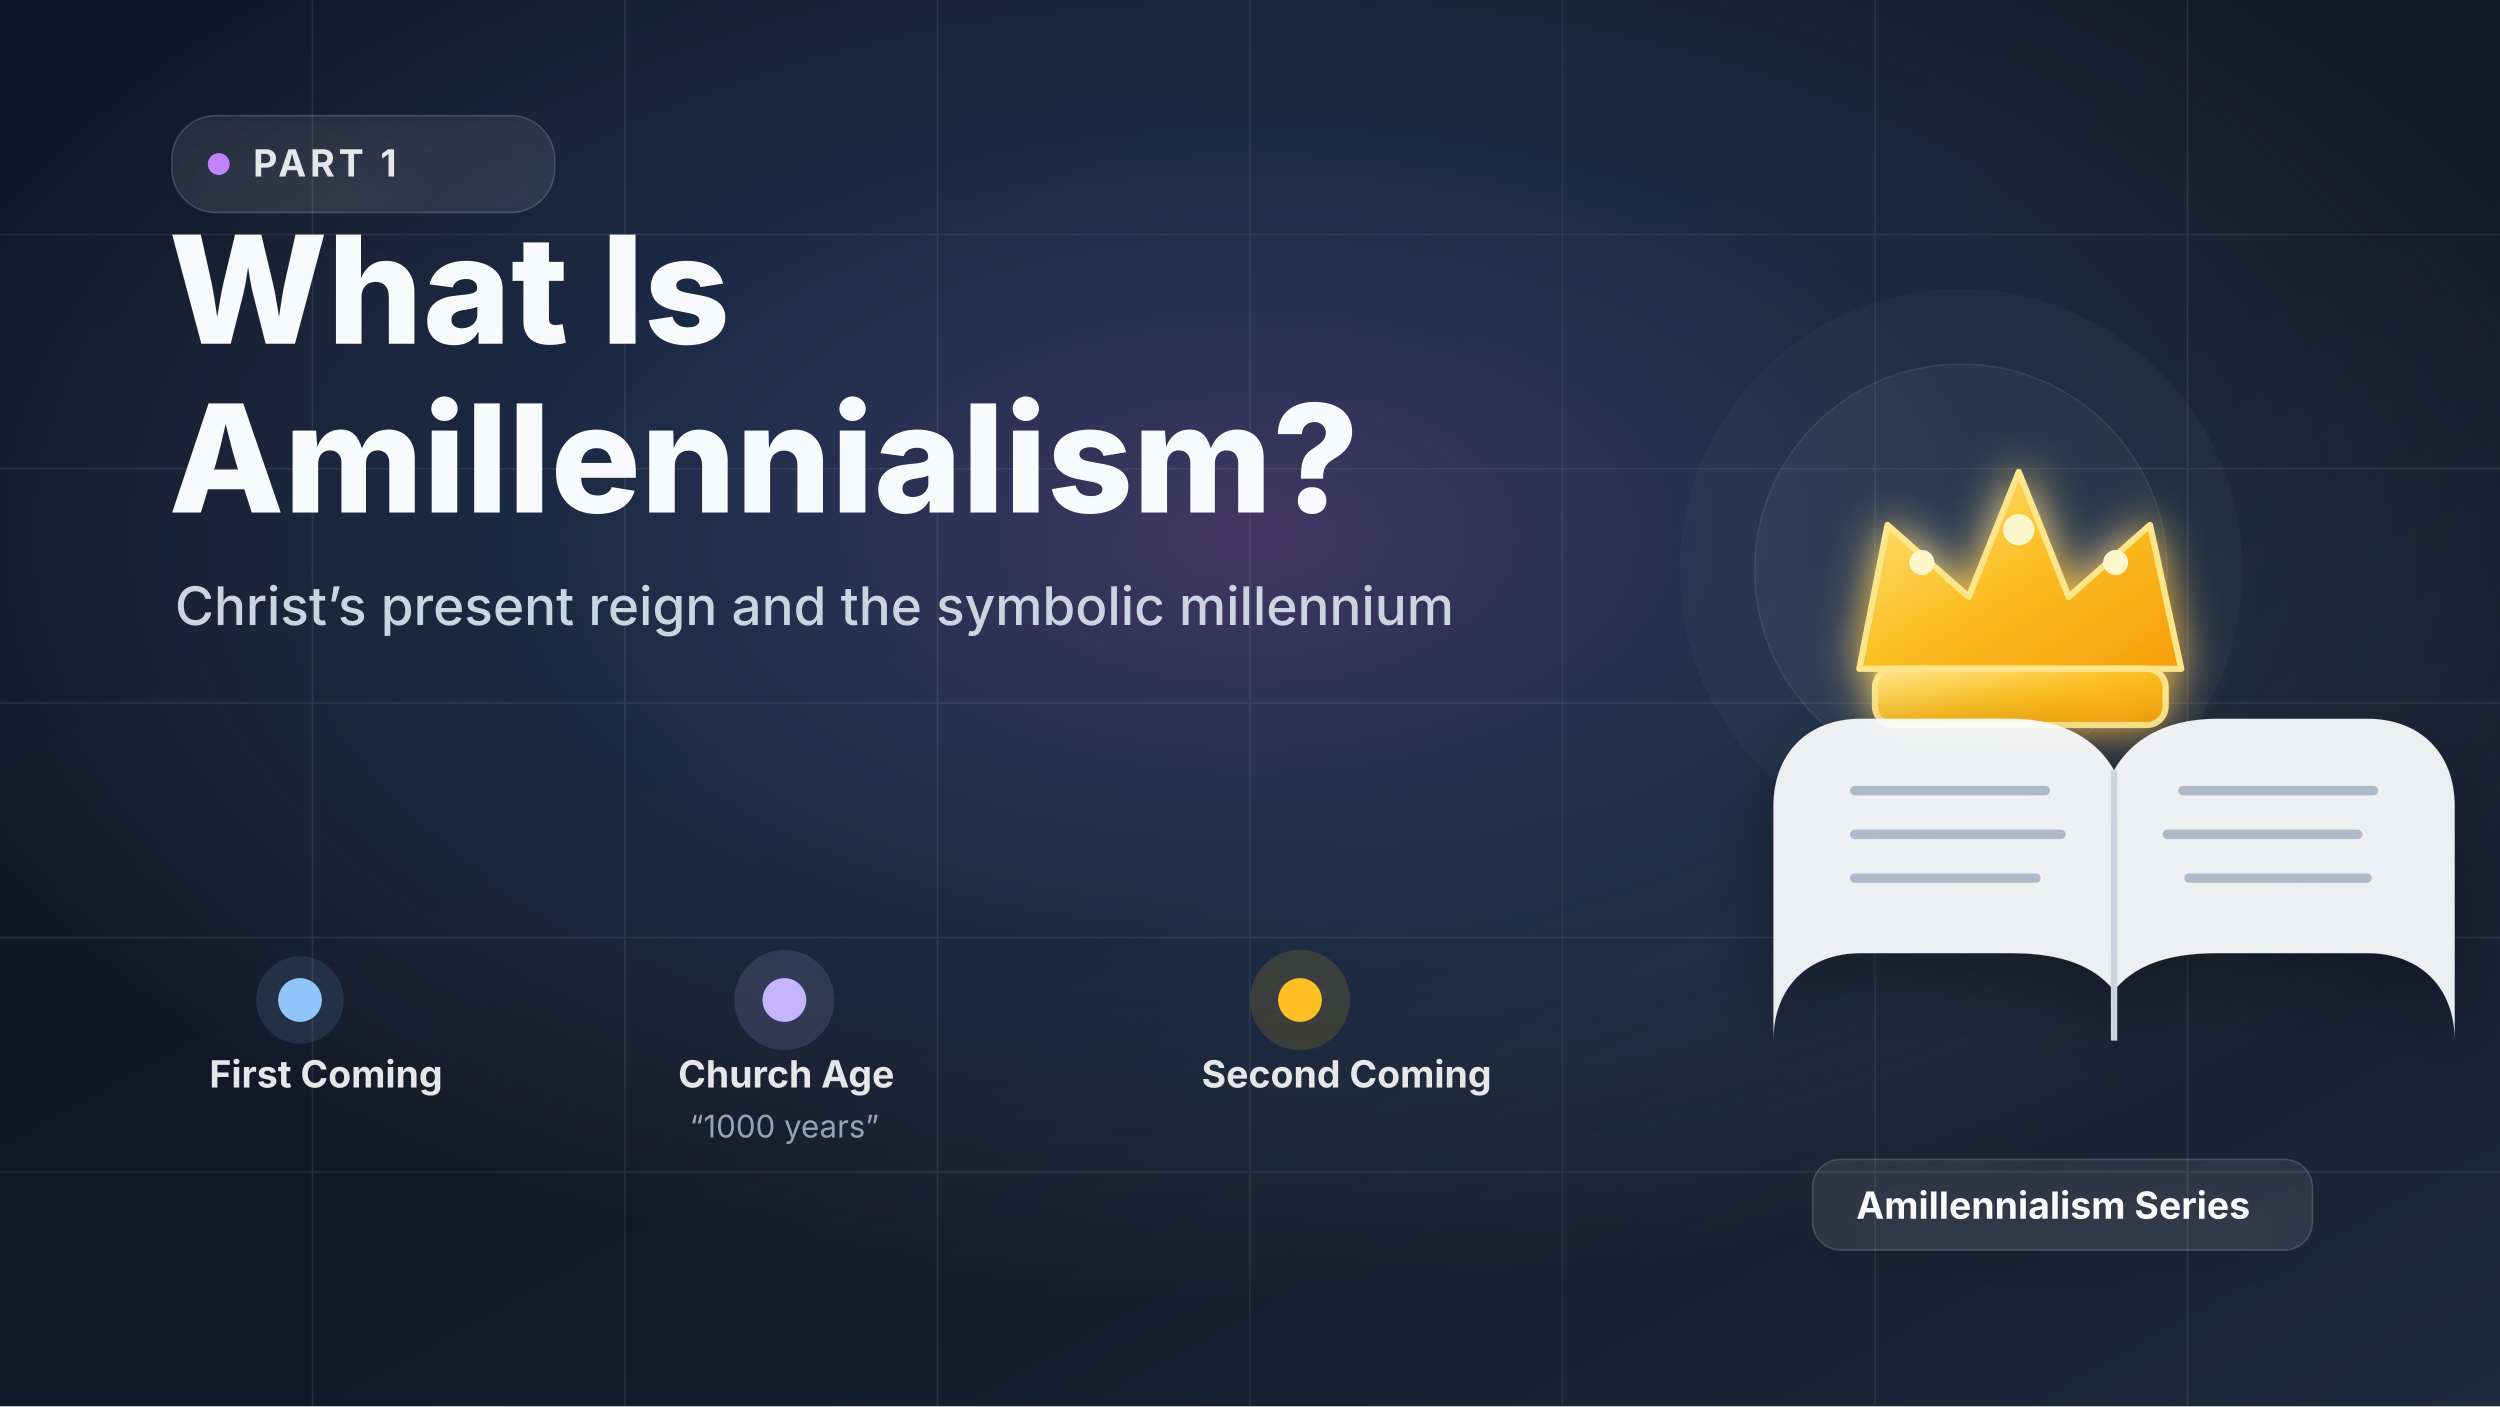
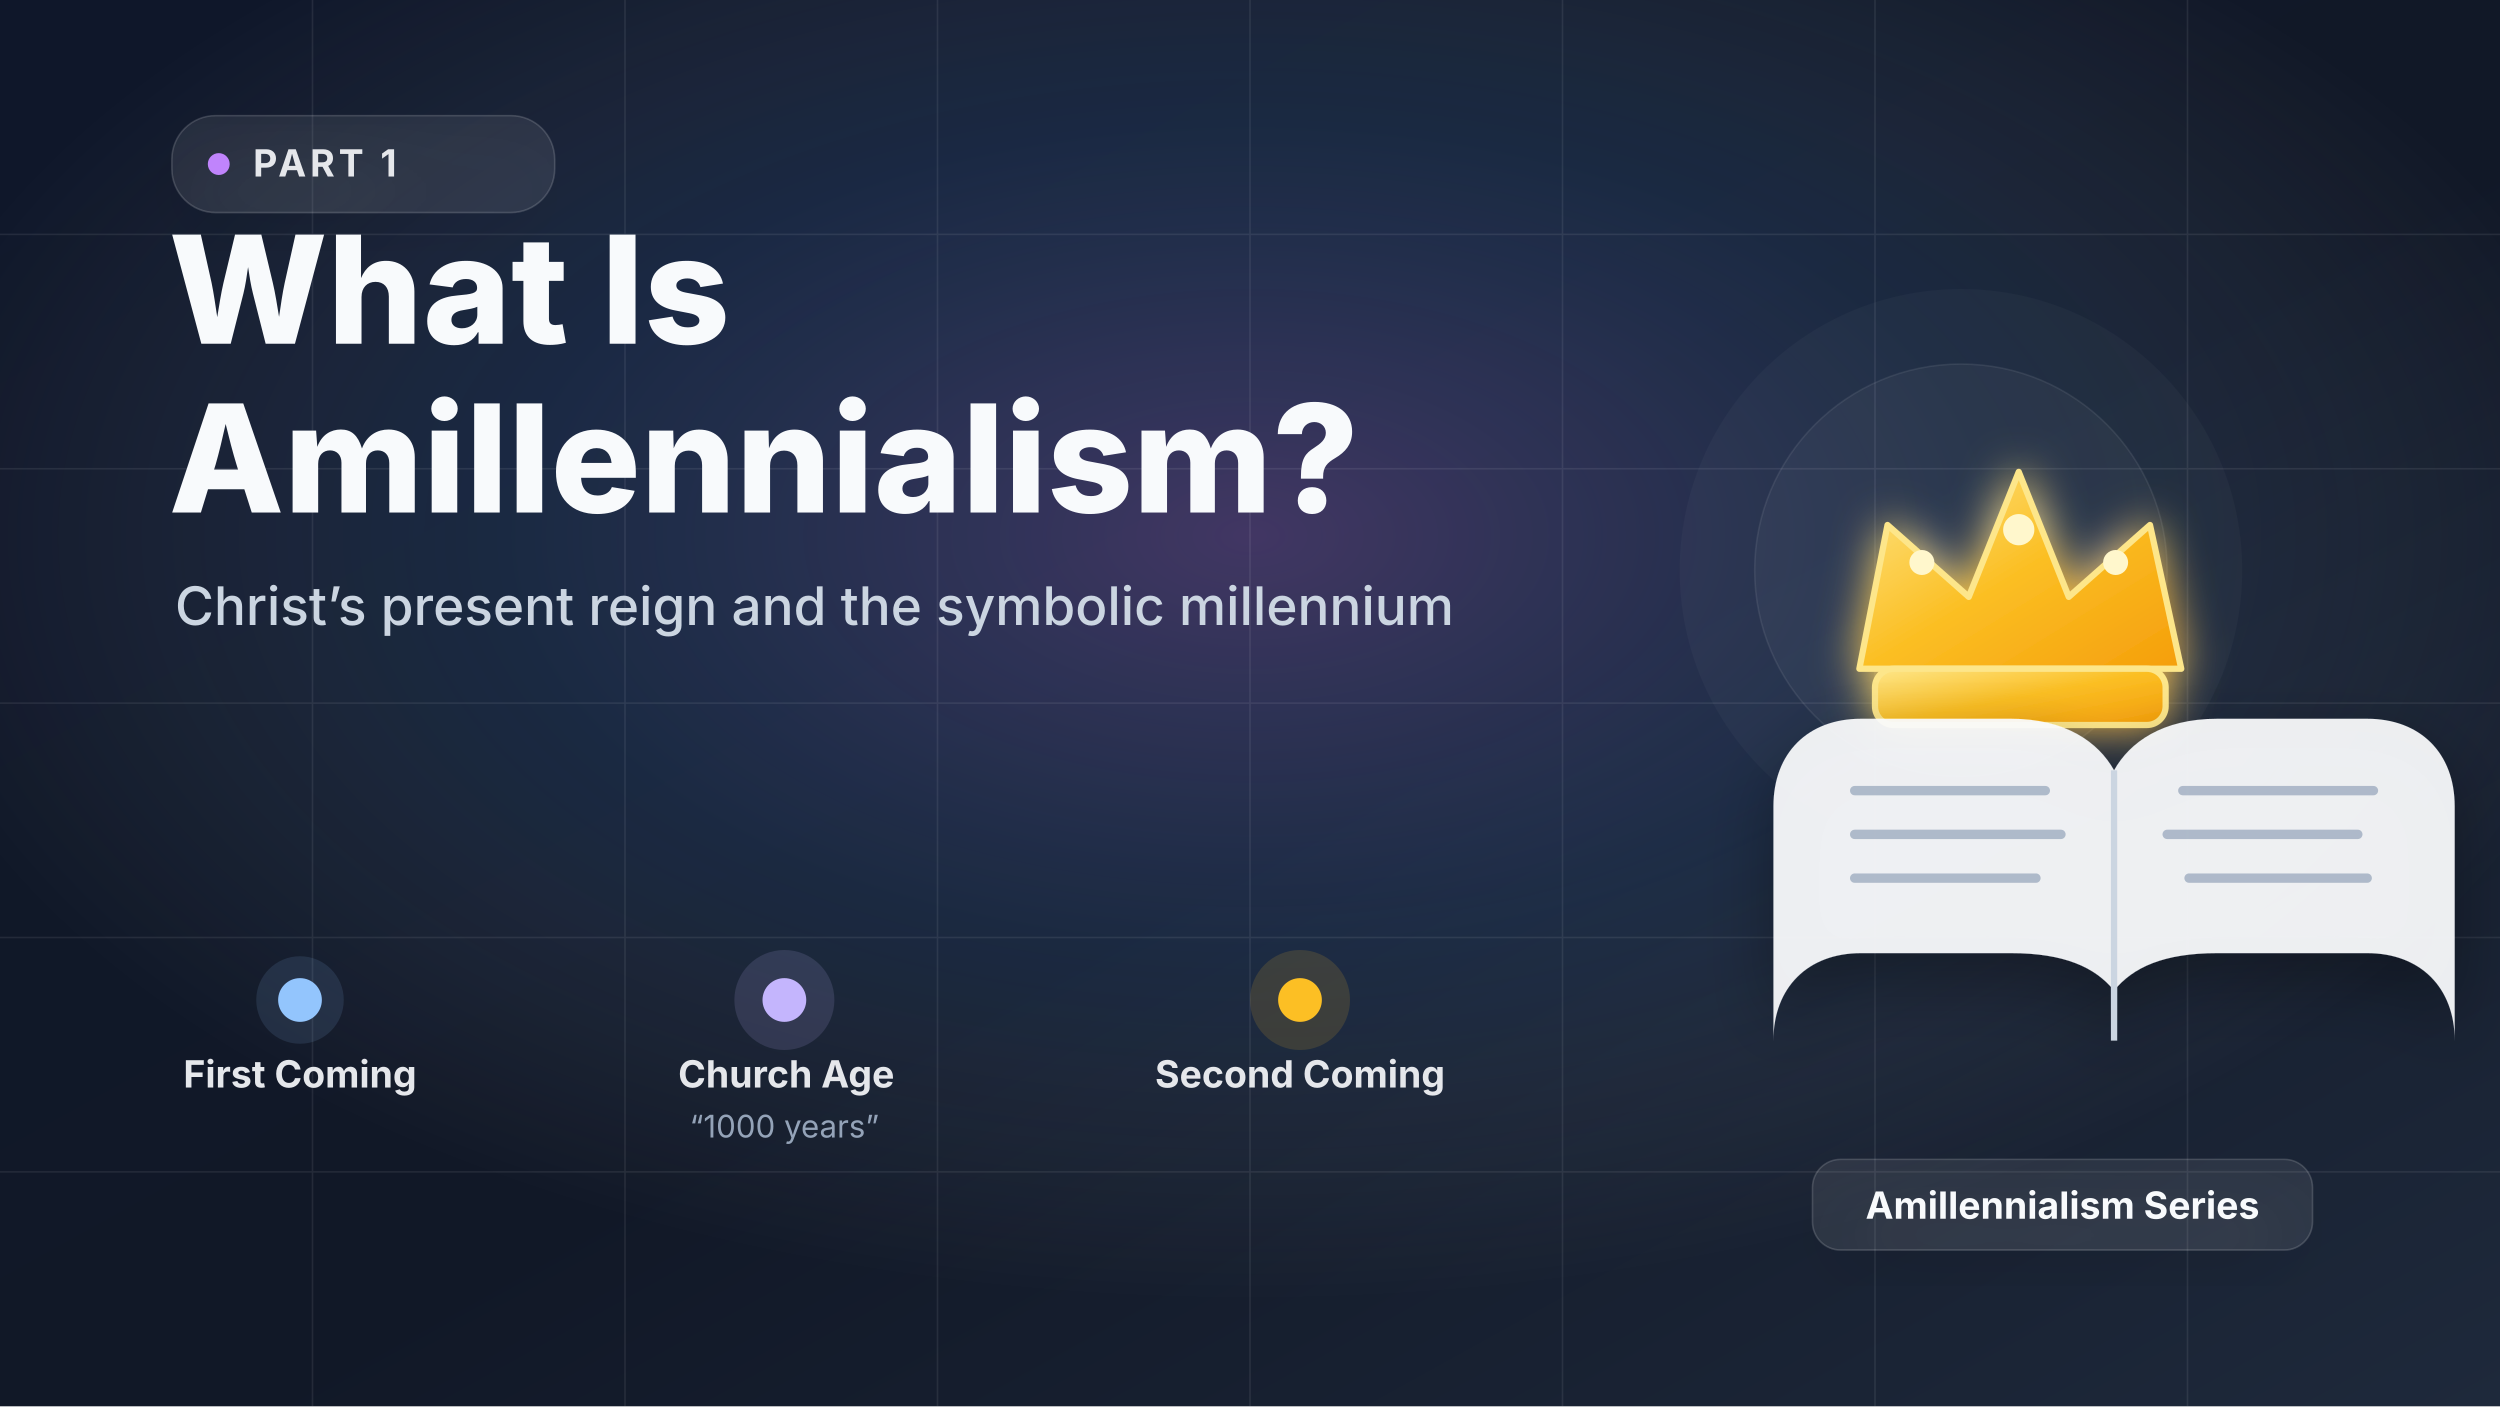
<svg xmlns="http://www.w3.org/2000/svg" width="1600" height="900" viewBox="0 0 1600 900" role="img" aria-labelledby="title desc">
  <defs>
    <linearGradient id="bg" x1="0" y1="0" x2="1" y2="1">
      <stop offset="0%" stop-color="#0f172a" />
      <stop offset="55%" stop-color="#111827" />
      <stop offset="100%" stop-color="#1e293b" />
    </linearGradient>
    <radialGradient id="glow" cx="50%" cy="38%" r="55%">
      <stop offset="0%" stop-color="#c084fc" stop-opacity="0.28" />
      <stop offset="55%" stop-color="#60a5fa" stop-opacity="0.12" />
      <stop offset="100%" stop-color="#ffffff" stop-opacity="0" />
    </radialGradient>
    <linearGradient id="gold" x1="0" y1="0" x2="1" y2="1">
      <stop offset="0%" stop-color="#fde68a" />
      <stop offset="50%" stop-color="#fbbf24" />
      <stop offset="100%" stop-color="#f59e0b" />
    </linearGradient>
    <linearGradient id="lineGrad" x1="0" y1="0" x2="1" y2="0">
      <stop offset="0%" stop-color="#93c5fd" stop-opacity="0.4" />
      <stop offset="50%" stop-color="#c4b5fd" stop-opacity="0.95" />
      <stop offset="100%" stop-color="#93c5fd" stop-opacity="0.4" />
    </linearGradient>
    <filter id="softGlow" x="-30%" y="-30%" width="160%" height="160%">
      <feGaussianBlur stdDeviation="14" result="blur" />
      <feMerge>
        <feMergeNode in="blur" />
        <feMergeNode in="SourceGraphic" />
      </feMerge>
    </filter>
    <filter id="cardShadow" x="-20%" y="-20%" width="160%" height="160%">
      <feDropShadow dx="0" dy="18" stdDeviation="22" flood-color="#000000" flood-opacity="0.35" />
    </filter>
  </defs>
  <rect width="1600" height="900" fill="url(#bg)" />
  <rect width="1600" height="900" fill="url(#glow)" />
  <g opacity="0.08">
    <path d="M0 150H1600M0 300H1600M0 450H1600M0 600H1600M0 750H1600" stroke="#ffffff" stroke-width="1" />
    <path d="M200 0V900M400 0V900M600 0V900M800 0V900M1000 0V900M1200 0V900M1400 0V900" stroke="#ffffff" stroke-width="1" />
  </g>
  <g transform="translate(110 74)" filter="url(#cardShadow)">
    <rect x="0" y="0" rx="28" ry="28" width="245" height="62" fill="#ffffff" fill-opacity="0.08" stroke="#ffffff" stroke-opacity="0.16" />
    <circle cx="30" cy="31" r="7" fill="#c084fc" />
    <text x="52" y="39" fill="#e5e7eb" font-family="Inter, Arial, sans-serif" font-size="24" font-weight="700" letter-spacing="2.5">PART 1</text>
  </g>
  <g transform="translate(108 220)">
    <text x="0" y="0" fill="#f8fafc" font-family="Inter, Arial, sans-serif" font-size="96" font-weight="800">What Is</text>
    <text x="0" y="108" fill="#f8fafc" font-family="Inter, Arial, sans-serif" font-size="96" font-weight="800">Amillennialism?</text>
    <text x="4" y="180" fill="#cbd5e1" font-family="Inter, Arial, sans-serif" font-size="34" font-weight="500">Christ’s present reign and the symbolic millennium</text>
  </g>
  <g transform="translate(112 640)">
    <line x1="0" y1="0" x2="800" y2="0" stroke="url(#lineGrad)" stroke-width="6" stroke-linecap="round" filter="url(#softGlow)" />
    <g>
      <circle cx="80" cy="0" r="14" fill="#93c5fd" />
      <circle cx="80" cy="0" r="28" fill="#93c5fd" fill-opacity="0.12" />
-       <text x="22" y="56" fill="#e5e7eb" font-family="Inter, Arial, sans-serif" font-size="24" font-weight="700">First Coming</text>
+       <text x="80" y="56" text-anchor="middle" fill="#e5e7eb" font-family="Inter, Arial, sans-serif" font-size="24" font-weight="700">First Coming</text>
    </g>
    <g>
      <circle cx="390" cy="0" r="14" fill="#c4b5fd" />
      <circle cx="390" cy="0" r="32" fill="#c4b5fd" fill-opacity="0.14" />
      <text x="322" y="56" fill="#e5e7eb" font-family="Inter, Arial, sans-serif" font-size="24" font-weight="700">Church Age</text>
      <text x="390" y="88" fill="#94a3b8" font-family="Inter, Arial, sans-serif" font-size="20" text-anchor="middle">“1000 years”</text>
    </g>
    <g>
      <circle cx="720" cy="0" r="14" fill="#fbbf24" />
      <circle cx="720" cy="0" r="32" fill="#fbbf24" fill-opacity="0.14" />
-       <text x="657" y="56" fill="#e5e7eb" font-family="Inter, Arial, sans-serif" font-size="24" font-weight="700">Second Coming</text>
+       <text x="720" y="56" text-anchor="middle" fill="#e5e7eb" font-family="Inter, Arial, sans-serif" font-size="24" font-weight="700">Second Coming</text>
    </g>
  </g>
  <g transform="translate(1090 210)">
    <circle cx="165" cy="155" r="180" fill="#ffffff" fill-opacity="0.03" />
    <circle cx="165" cy="155" r="132" fill="#ffffff" fill-opacity="0.04" stroke="#ffffff" stroke-opacity="0.08" />
    <g transform="translate(76 34)" filter="url(#softGlow)">
      <path d="M24 184H230L210 92L158 138L126 58L94 138L42 92Z" fill="url(#gold)" stroke="#fde68a" stroke-width="4" stroke-linejoin="round" />
      <rect x="34" y="184" width="186" height="36" rx="12" fill="url(#gold)" stroke="#fde68a" stroke-width="4" />
      <circle cx="126" cy="95" r="10" fill="#fff7cc" />
      <circle cx="64" cy="116" r="8" fill="#fff7cc" />
      <circle cx="188" cy="116" r="8" fill="#fff7cc" />
    </g>
    <g transform="translate(45 250)" filter="url(#cardShadow)">
      <path d="M0 56C0 22 22 0 56 0H152C187 0 208 15 218 33V174C206 159 186 150 152 150H56C22 150 0 172 0 206Z" fill="#f8fafc" fill-opacity="0.94" />
      <path d="M436 56C436 22 414 0 380 0H284C249 0 228 15 218 33V174C230 159 250 150 284 150H380C414 150 436 172 436 206Z" fill="#f8fafc" fill-opacity="0.94" />
      <path d="M218 33V206" stroke="#cbd5e1" stroke-width="4" />
      <path d="M52 46H174M52 74H184M52 102H168M262 46H384M252 74H374M266 102H380" stroke="#94a3b8" stroke-width="6" stroke-linecap="round" opacity="0.7" />
    </g>
  </g>
  <g transform="translate(1160 742)" filter="url(#cardShadow)">
    <rect x="0" y="0" rx="18" ry="18" width="320" height="58" fill="#ffffff" fill-opacity="0.08" stroke="#ffffff" stroke-opacity="0.16" />
-     <text x="28" y="38" fill="#f8fafc" font-family="Inter, Arial, sans-serif" font-size="24" font-weight="700">Amillennialism Series</text>
+     <text x="160" y="38" text-anchor="middle" fill="#f8fafc" font-family="Inter, Arial, sans-serif" font-size="24" font-weight="700">Amillennialism Series</text>
  </g>
</svg>
